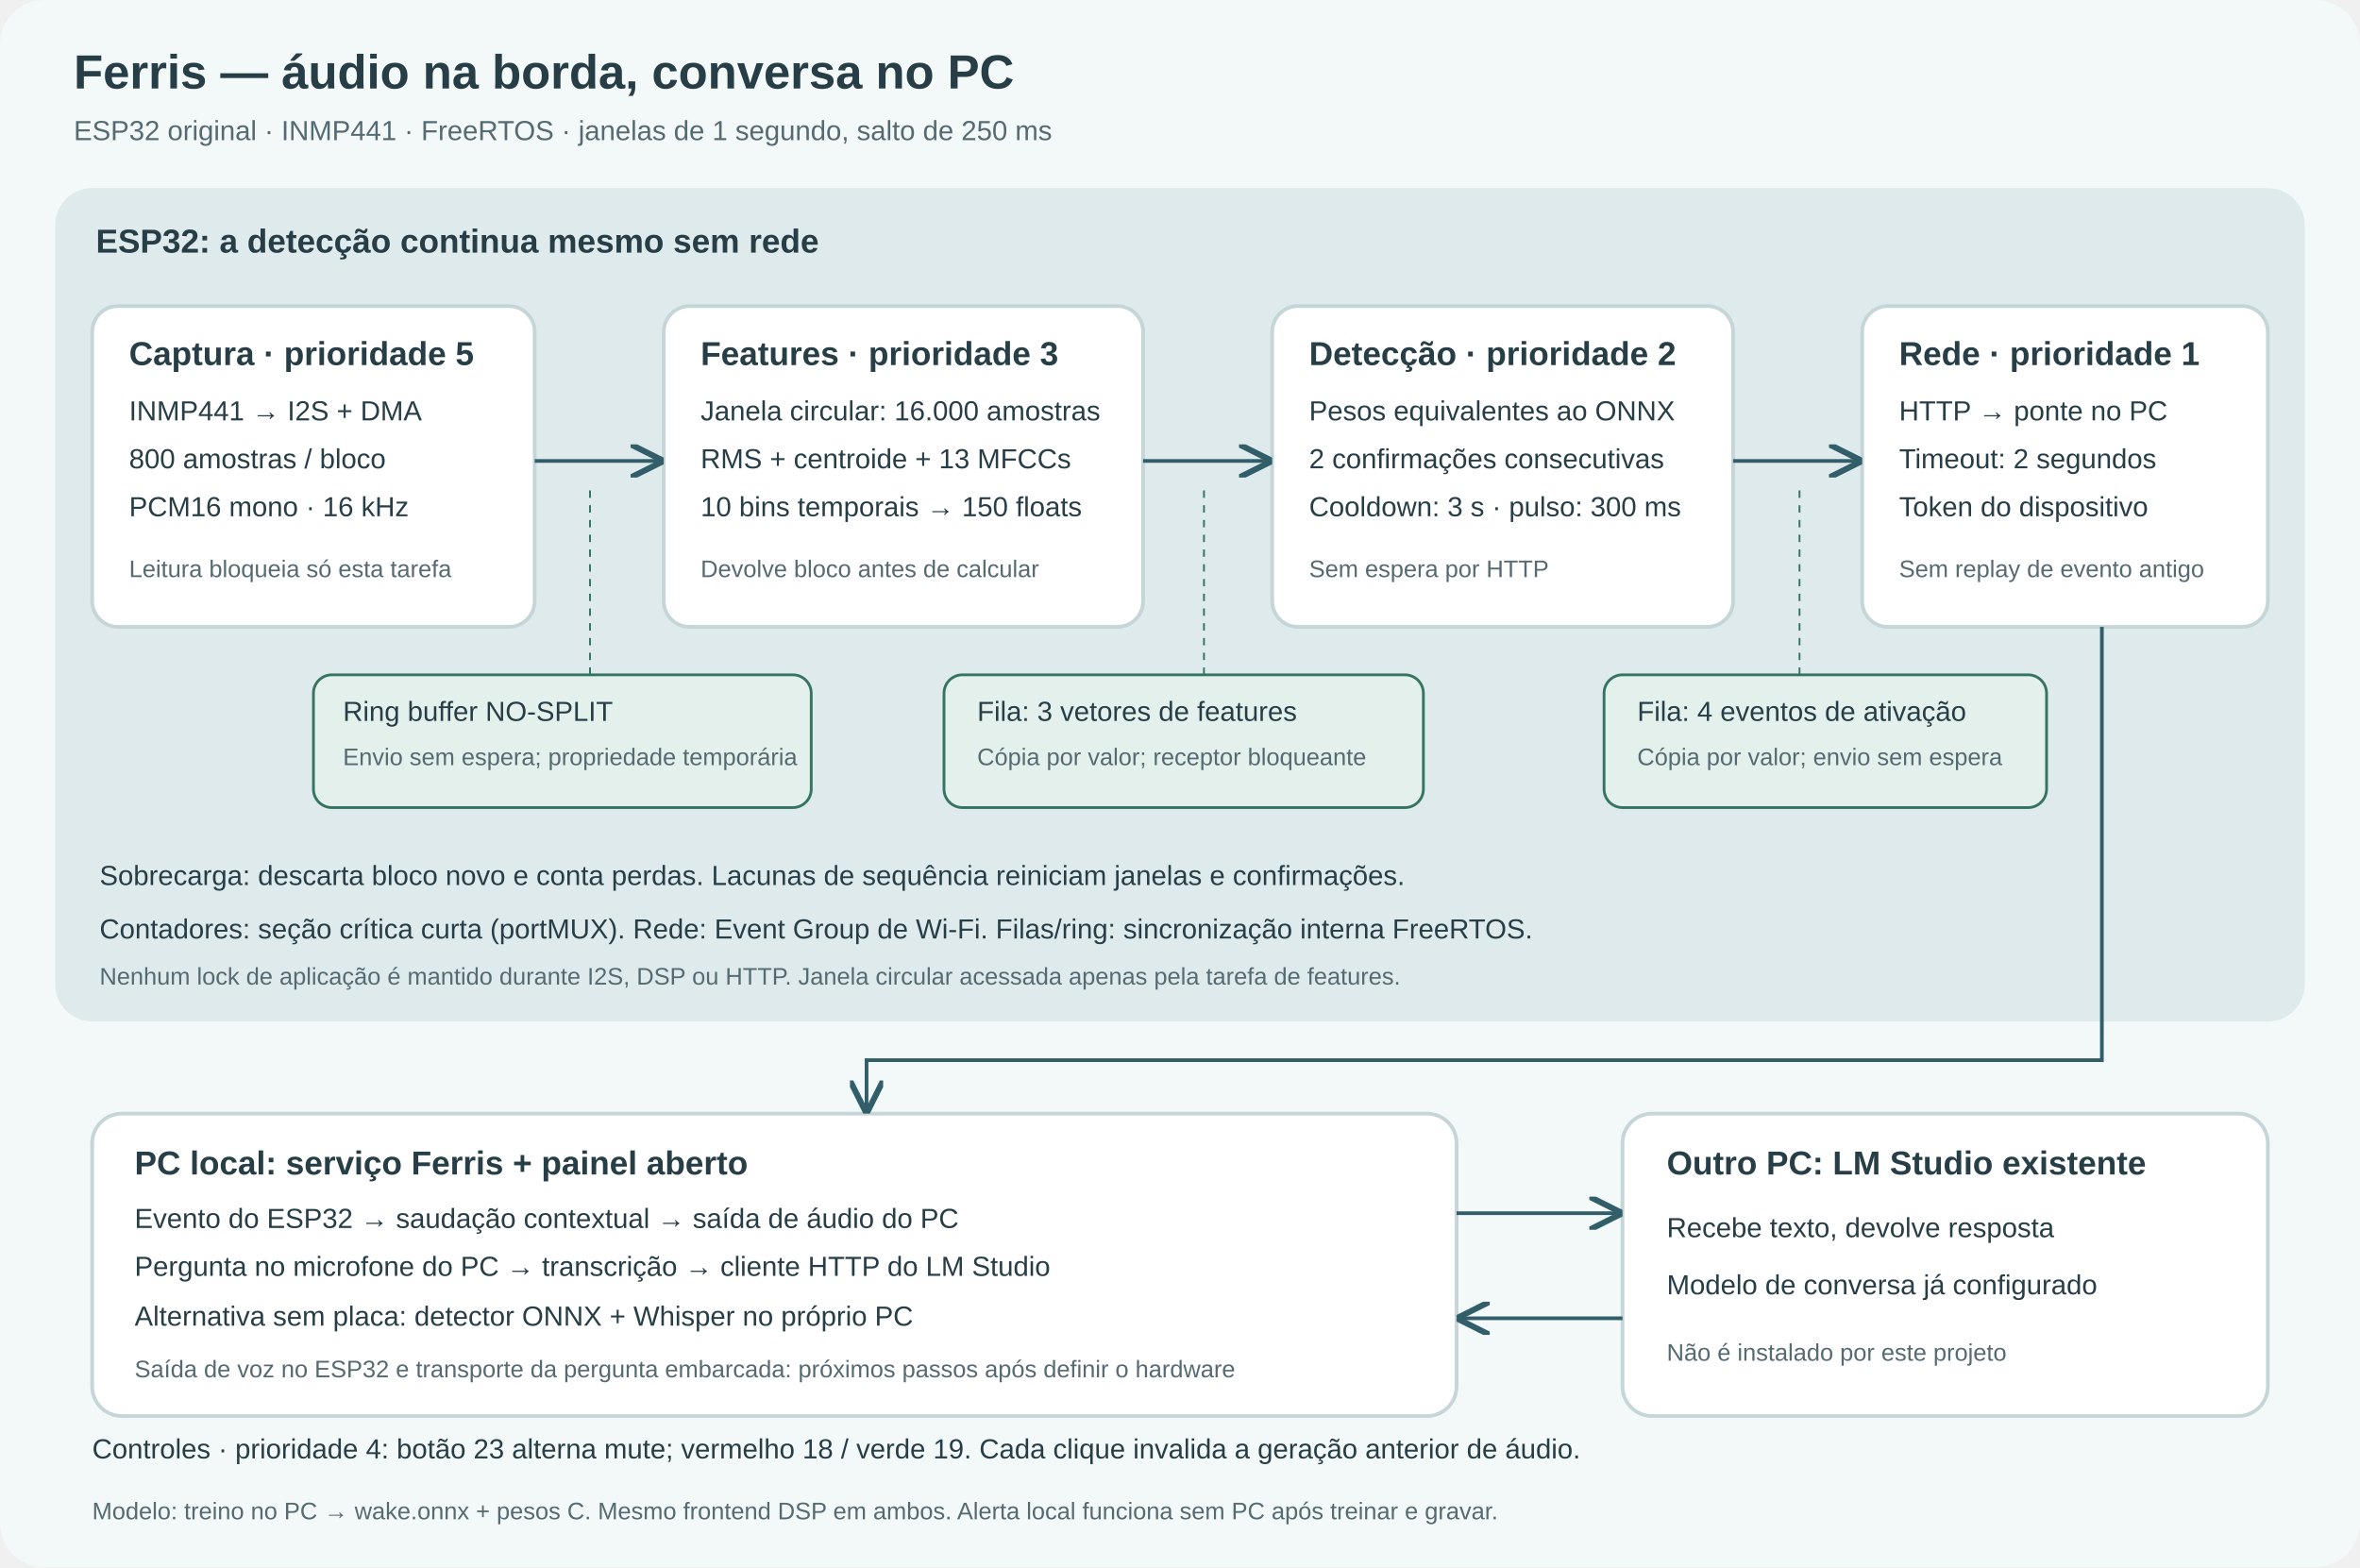
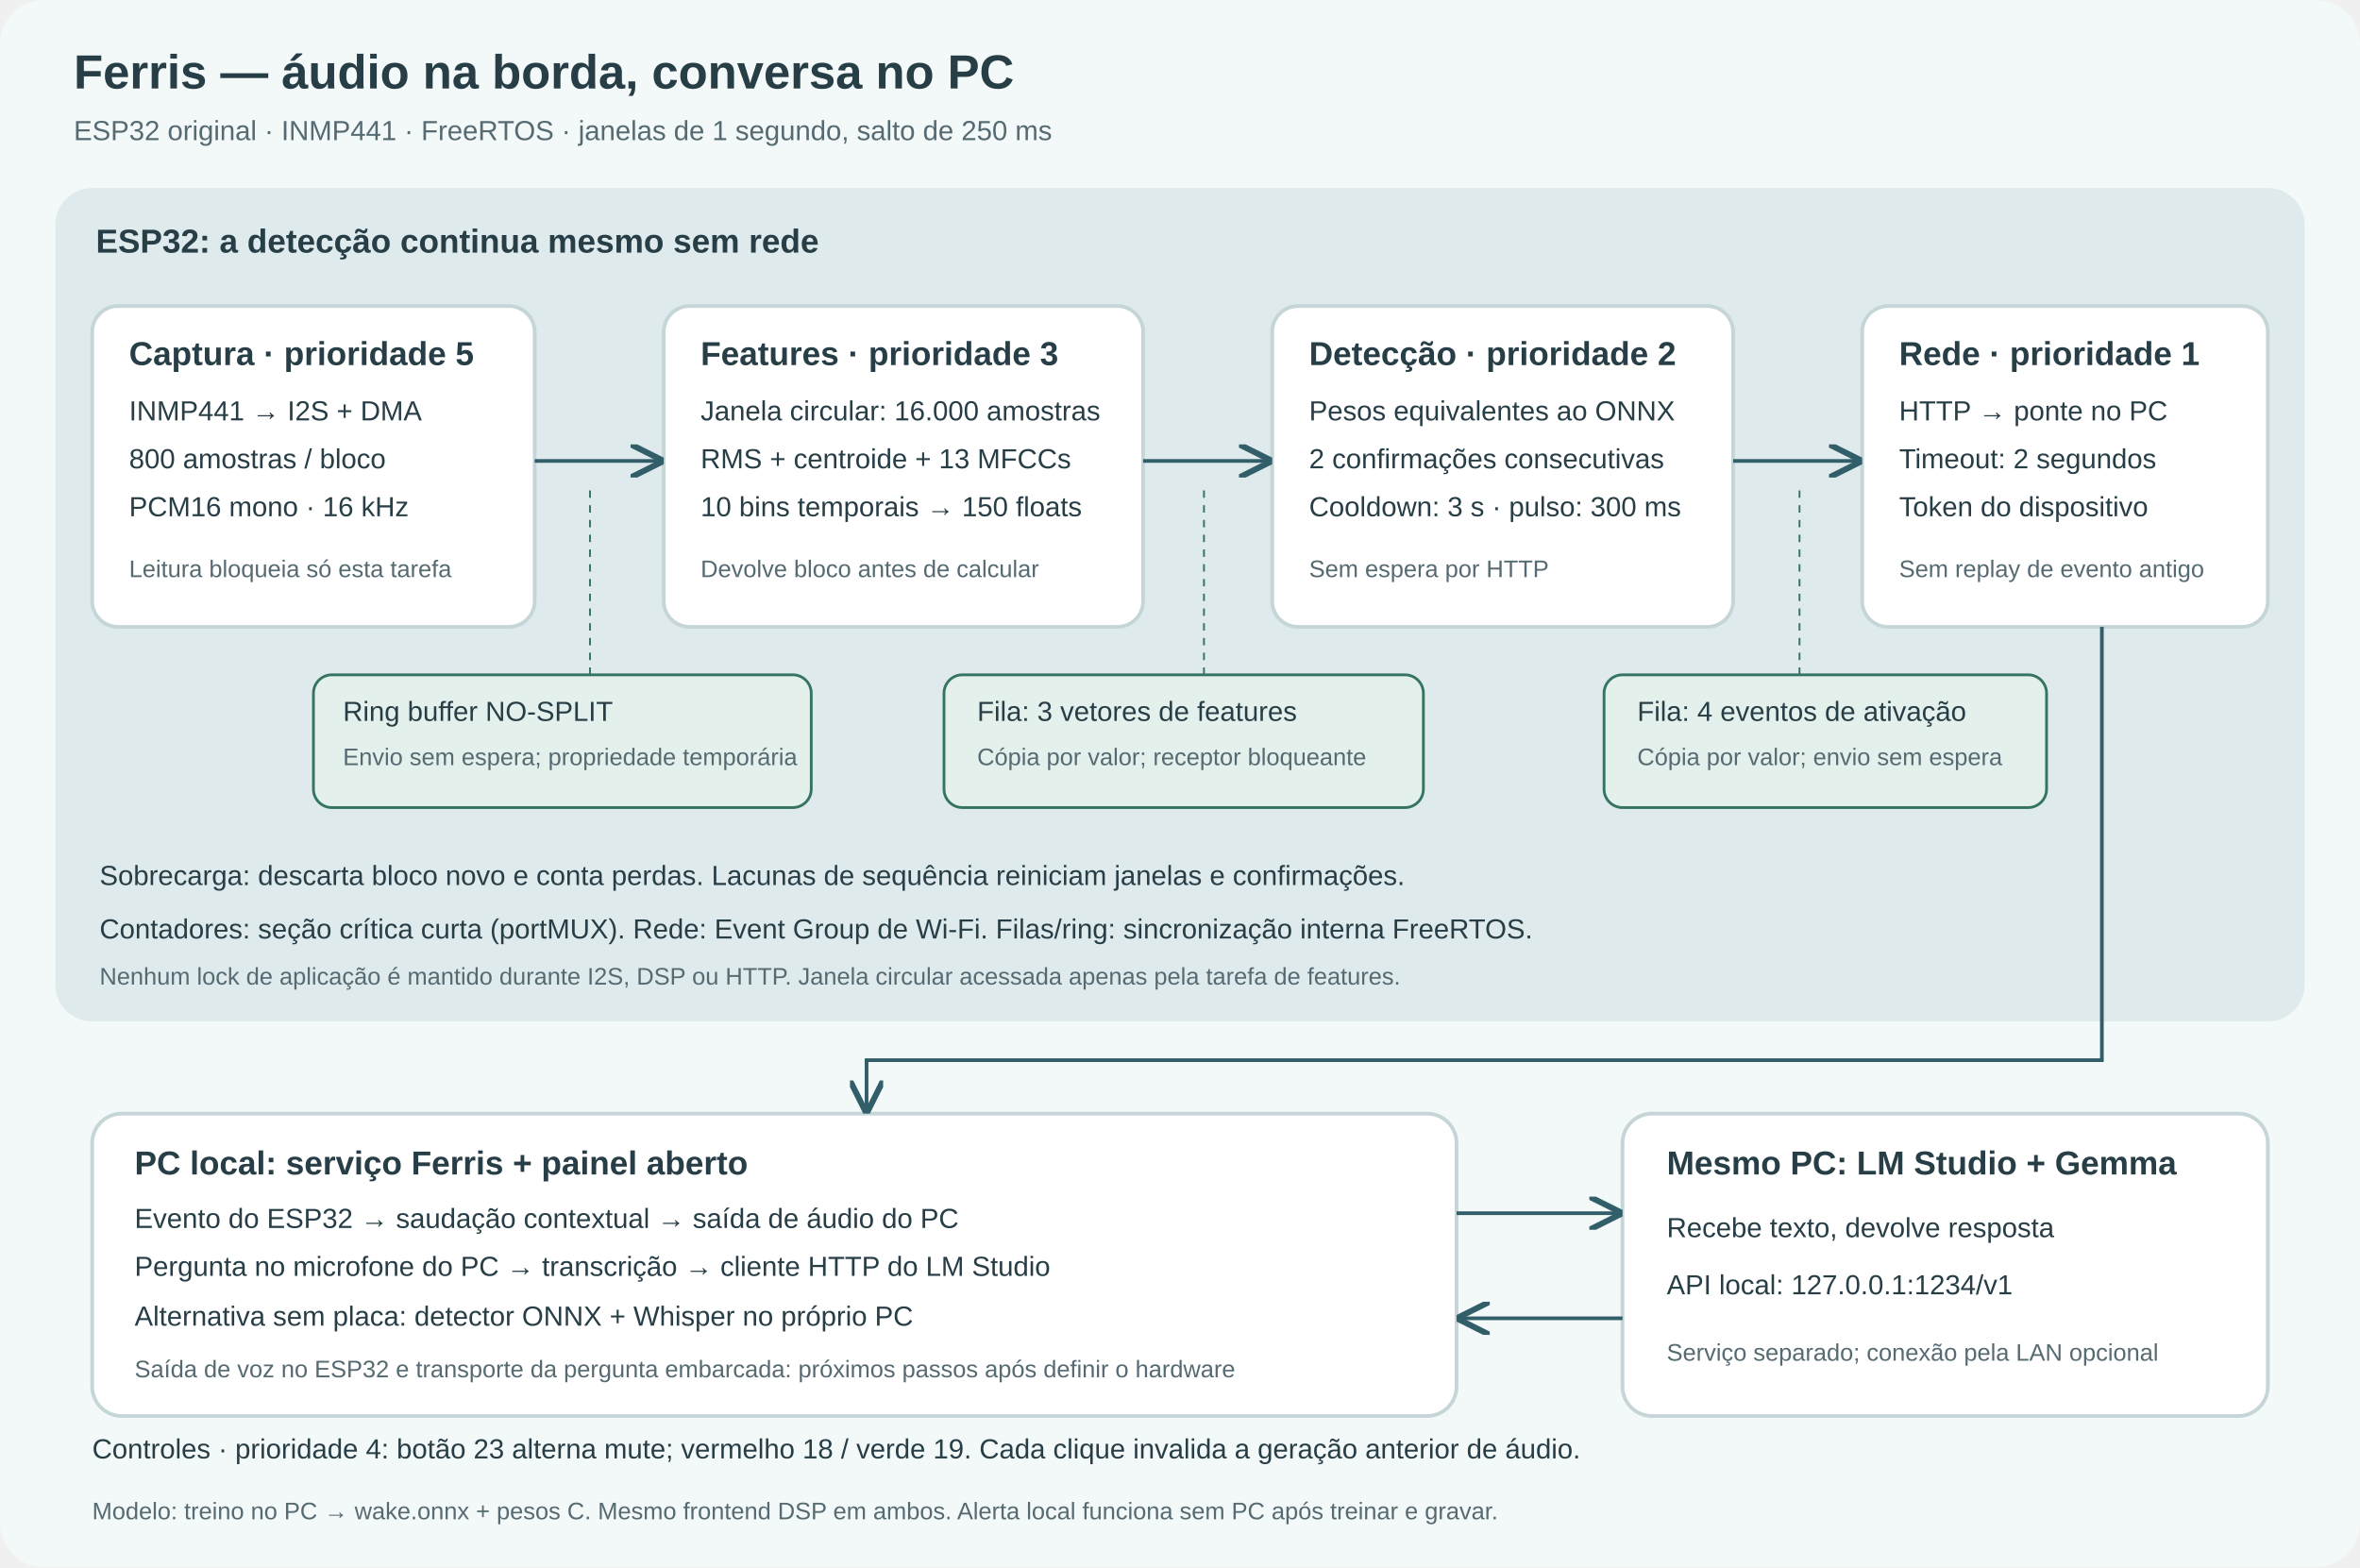
<svg xmlns="http://www.w3.org/2000/svg" width="1280" height="850" viewBox="0 0 1280 850" role="img" aria-labelledby="title desc">
  <defs>
    <marker id="arrow" markerWidth="9" markerHeight="9" refX="8" refY="4.5" orient="auto">
      <path d="M0 0 9 4.5 0 9" fill="none" stroke="#315e68" stroke-width="1.6" />
    </marker>
  </defs>
  <style>text{font-family:Arial,sans-serif;fill:#283e47}.h{font-size:26px;font-weight:bold}.sub{font-size:15px;fill:#566a72}.label{font-size:18px;font-weight:bold}.body{font-size:15px}.tiny{font-size:13px;fill:#566a72}.box{fill:#fff;stroke:#c5d5d8;stroke-width:2}.queue{fill:#e4f0ec;stroke:#357461;stroke-width:1.5}.line{fill:none;stroke:#315e68;stroke-width:2;marker-end:url(#arrow)}</style>
  <rect width="1280" height="850" rx="24" fill="#f3f8f8" />
  <text x="40" y="48" class="h">Ferris — áudio na borda, conversa no PC</text>
  <text x="40" y="76" class="sub">ESP32 original · INMP441 · FreeRTOS · janelas de 1 segundo, salto de 250 ms</text>
  <rect x="30" y="102" width="1220" height="452" rx="20" fill="#dfeaec" />
  <text x="52" y="137" class="label">ESP32: a detecção continua mesmo sem rede</text>
  <rect x="50" y="166" width="240" height="174" rx="14" class="box" />
  <text x="70" y="198" class="label">Captura · prioridade 5</text>
  <text x="70" y="228" class="body">INMP441 → I2S + DMA</text>
  <text x="70" y="254" class="body">800 amostras / bloco</text>
  <text x="70" y="280" class="body">PCM16 mono · 16 kHz</text>
  <text x="70" y="313" class="tiny">Leitura bloqueia só esta tarefa</text>
  <rect x="360" y="166" width="260" height="174" rx="14" class="box" />
  <text x="380" y="198" class="label">Features · prioridade 3</text>
  <text x="380" y="228" class="body">Janela circular: 16.000 amostras</text>
  <text x="380" y="254" class="body">RMS + centroide + 13 MFCCs</text>
  <text x="380" y="280" class="body">10 bins temporais → 150 floats</text>
  <text x="380" y="313" class="tiny">Devolve bloco antes de calcular</text>
  <rect x="690" y="166" width="250" height="174" rx="14" class="box" />
  <text x="710" y="198" class="label">Detecção · prioridade 2</text>
  <text x="710" y="228" class="body">Pesos equivalentes ao ONNX</text>
  <text x="710" y="254" class="body">2 confirmações consecutivas</text>
  <text x="710" y="280" class="body">Cooldown: 3 s · pulso: 300 ms</text>
  <text x="710" y="313" class="tiny">Sem espera por HTTP</text>
  <rect x="1010" y="166" width="220" height="174" rx="14" class="box" />
  <text x="1030" y="198" class="label">Rede · prioridade 1</text>
  <text x="1030" y="228" class="body">HTTP → ponte no PC</text>
  <text x="1030" y="254" class="body">Timeout: 2 segundos</text>
  <text x="1030" y="280" class="body">Token do dispositivo</text>
  <text x="1030" y="313" class="tiny">Sem replay de evento antigo</text>
  <path d="M290 250H358" class="line" />
  <path d="M620 250H688" class="line" />
  <path d="M940 250H1008" class="line" />
  <rect x="170" y="366" width="270" height="72" rx="10" class="queue" />
  <text x="186" y="391" class="body">Ring buffer NO-SPLIT</text>
  <text x="186" y="415" class="tiny">Envio sem espera; propriedade temporária</text>
  <path d="M320 366V266" fill="none" stroke="#357461" stroke-dasharray="4 4" />
  <rect x="512" y="366" width="260" height="72" rx="10" class="queue" />
  <text x="530" y="391" class="body">Fila: 3 vetores de features</text>
  <text x="530" y="415" class="tiny">Cópia por valor; receptor bloqueante</text>
  <path d="M653 366V266" fill="none" stroke="#357461" stroke-dasharray="4 4" />
  <rect x="870" y="366" width="240" height="72" rx="10" class="queue" />
  <text x="888" y="391" class="body">Fila: 4 eventos de ativação</text>
  <text x="888" y="415" class="tiny">Cópia por valor; envio sem espera</text>
  <path d="M976 366V266" fill="none" stroke="#357461" stroke-dasharray="4 4" />
  <text x="54" y="480" class="body">Sobrecarga: descarta bloco novo e conta perdas. Lacunas de sequência reiniciam janelas e confirmações.</text>
  <text x="54" y="509" class="body">Contadores: seção crítica curta (portMUX). Rede: Event Group de Wi-Fi. Filas/ring: sincronização interna FreeRTOS.</text>
  <text x="54" y="534" class="tiny">Nenhum lock de aplicação é mantido durante I2S, DSP ou HTTP. Janela circular acessada apenas pela tarefa de features.</text>
  <rect x="50" y="604" width="740" height="164" rx="16" class="box" />
  <text x="73" y="637" class="label">PC local: serviço Ferris + painel aberto</text>
  <text x="73" y="666" class="body">Evento do ESP32 → saudação contextual → saída de áudio do PC</text>
  <text x="73" y="692" class="body">Pergunta no microfone do PC → transcrição → cliente HTTP do LM Studio</text>
  <text x="73" y="719" class="body">Alternativa sem placa: detector ONNX + Whisper no próprio PC</text>
  <text x="73" y="747" class="tiny">Saída de voz no ESP32 e transporte da pergunta embarcada: próximos passos após definir o hardware</text>
  <rect x="880" y="604" width="350" height="164" rx="16" class="box" />
-   <text x="904" y="637" class="label">Outro PC: LM Studio existente</text>
+   <text x="904" y="637" class="label">Mesmo PC: LM Studio + Gemma</text>
  <text x="904" y="671" class="body">Recebe texto, devolve resposta</text>
-   <text x="904" y="702" class="body">Modelo de conversa já configurado</text>
-   <text x="904" y="738" class="tiny">Não é instalado por este projeto</text>
+   <text x="904" y="702" class="body">API local: 127.0.0.1:1234/v1</text>
+   <text x="904" y="738" class="tiny">Serviço separado; conexão pela LAN opcional</text>
  <path d="M1140 340V575H470V602" class="line" />
  <path d="M790 658H878" class="line" />
  <path d="M880 715H792" class="line" />
  <text x="50" y="791" class="body">Controles · prioridade 4: botão 23 alterna mute; vermelho 18 / verde 19. Cada clique invalida a geração anterior de áudio.</text>
  <text x="50" y="824" class="tiny">Modelo: treino no PC → wake.onnx + pesos C. Mesmo frontend DSP em ambos. Alerta local funciona sem PC após treinar e gravar.</text>
</svg>
